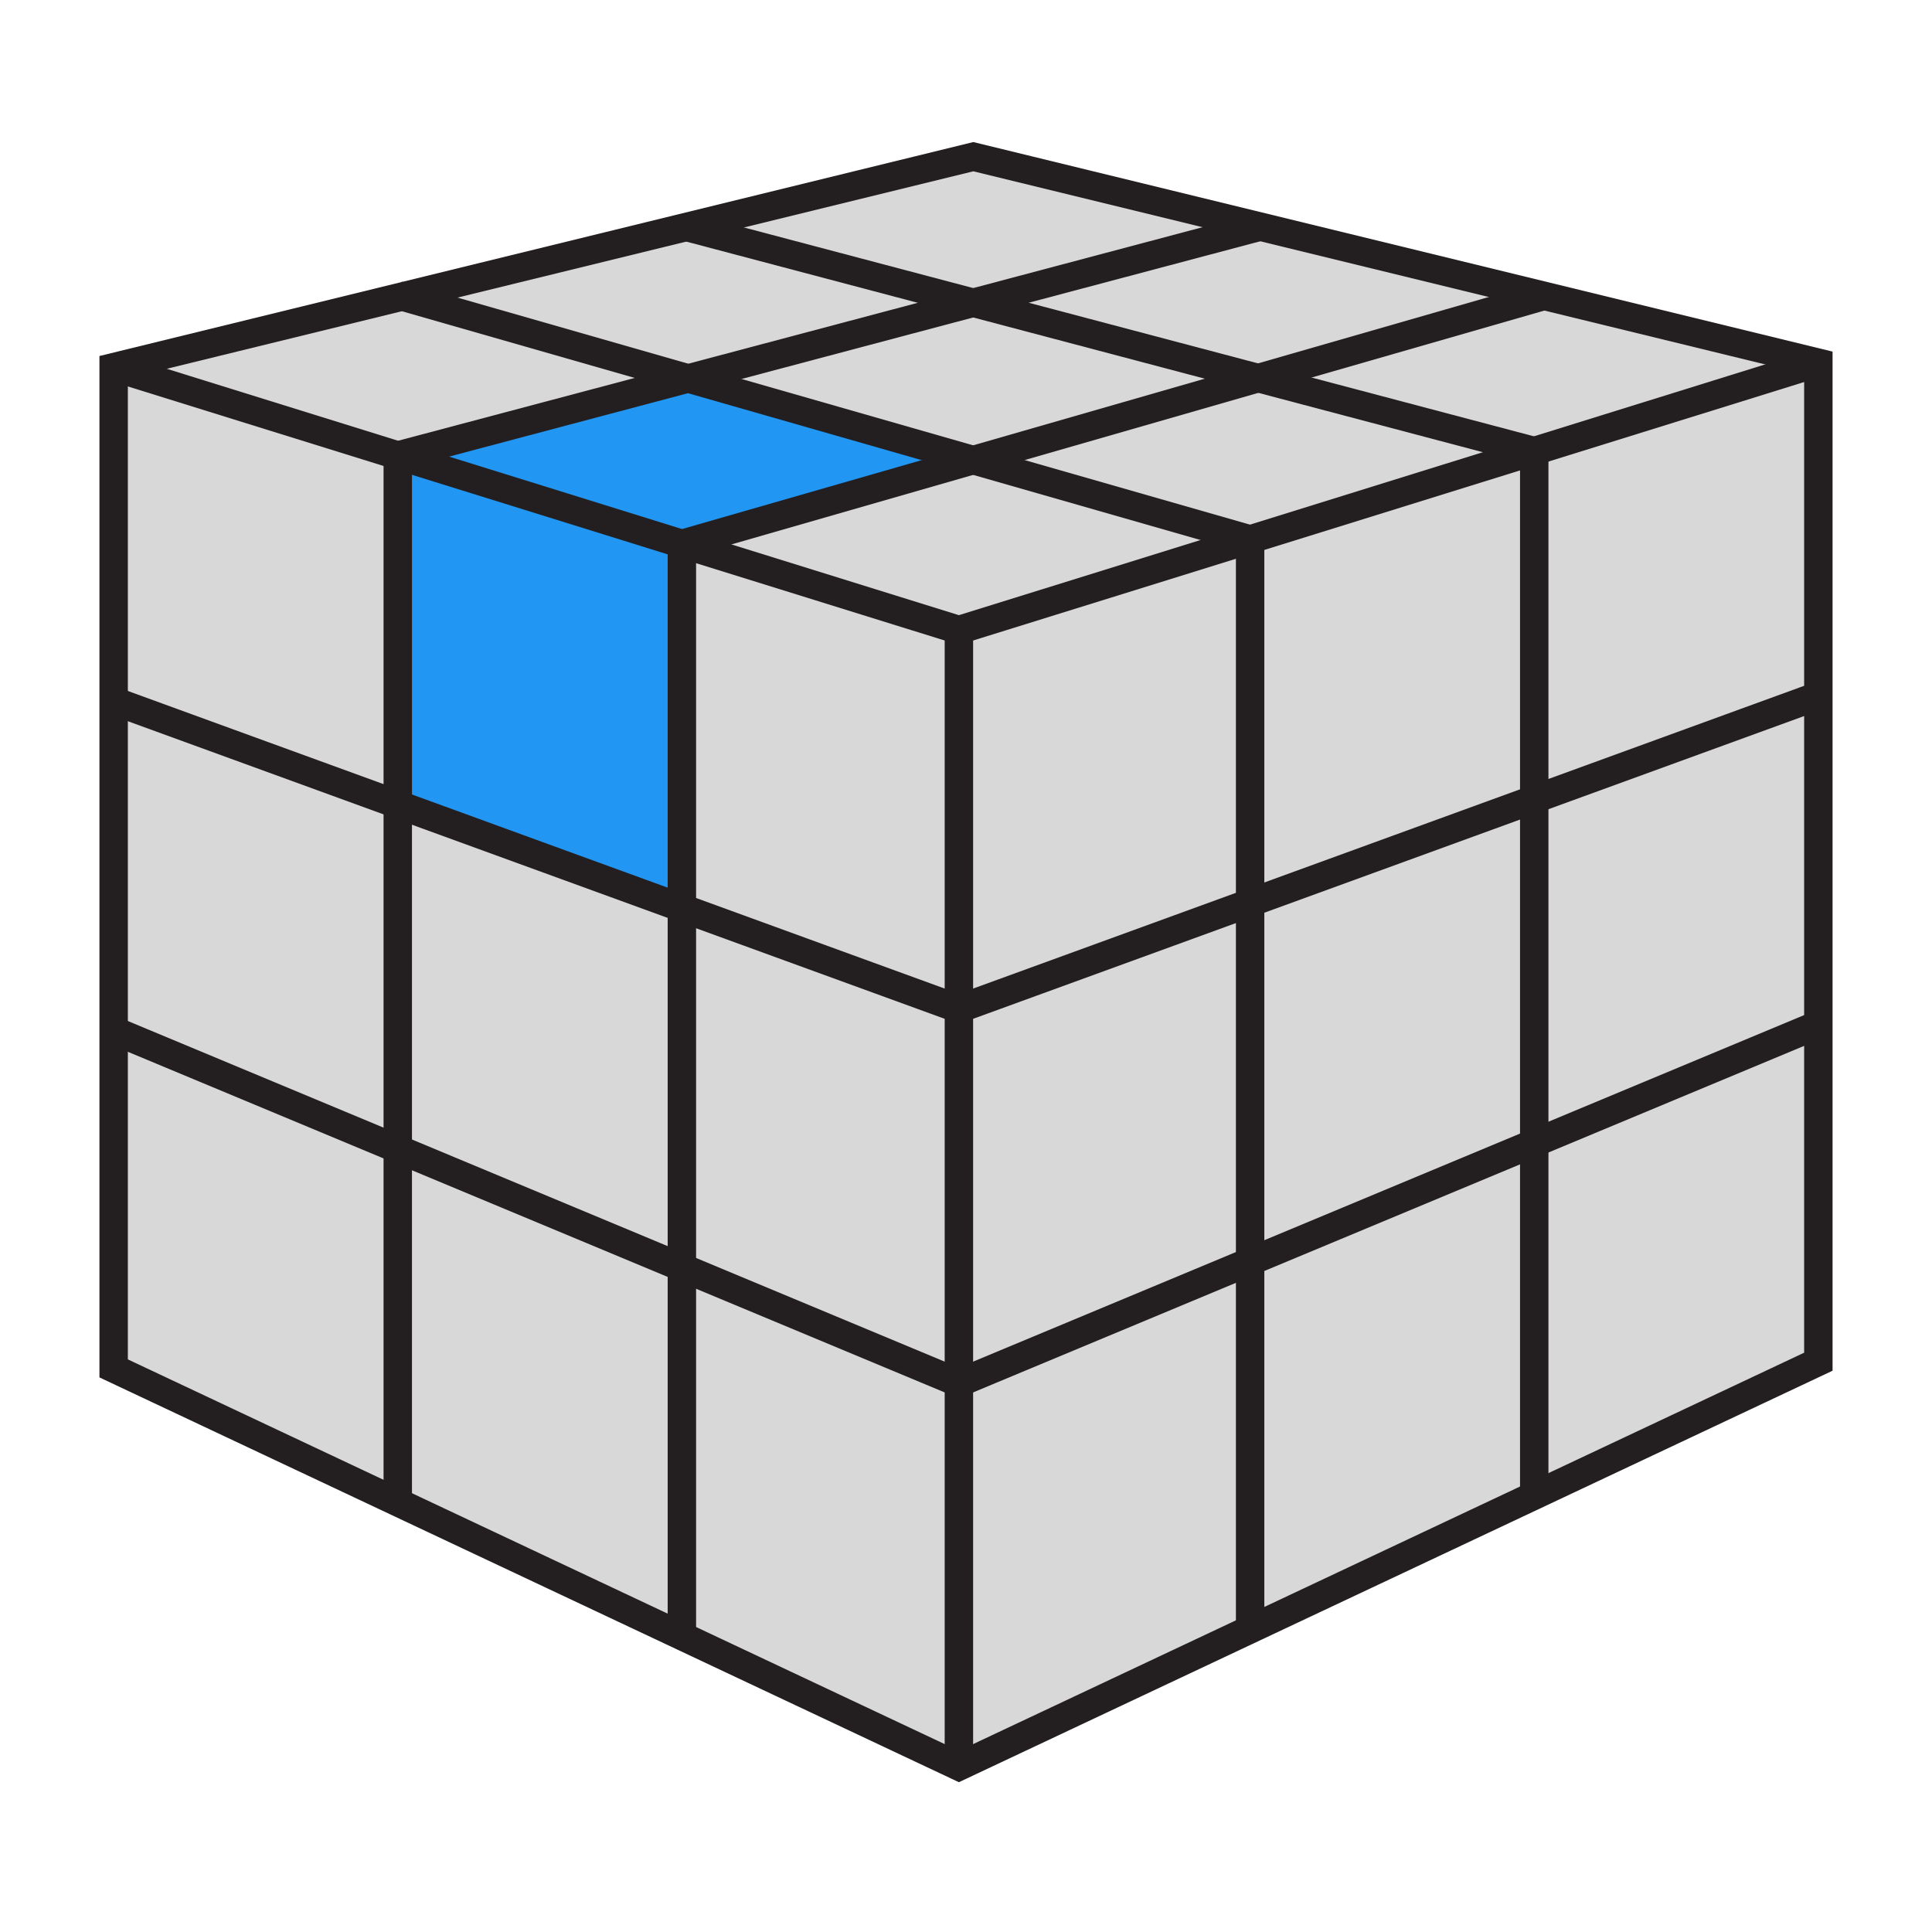
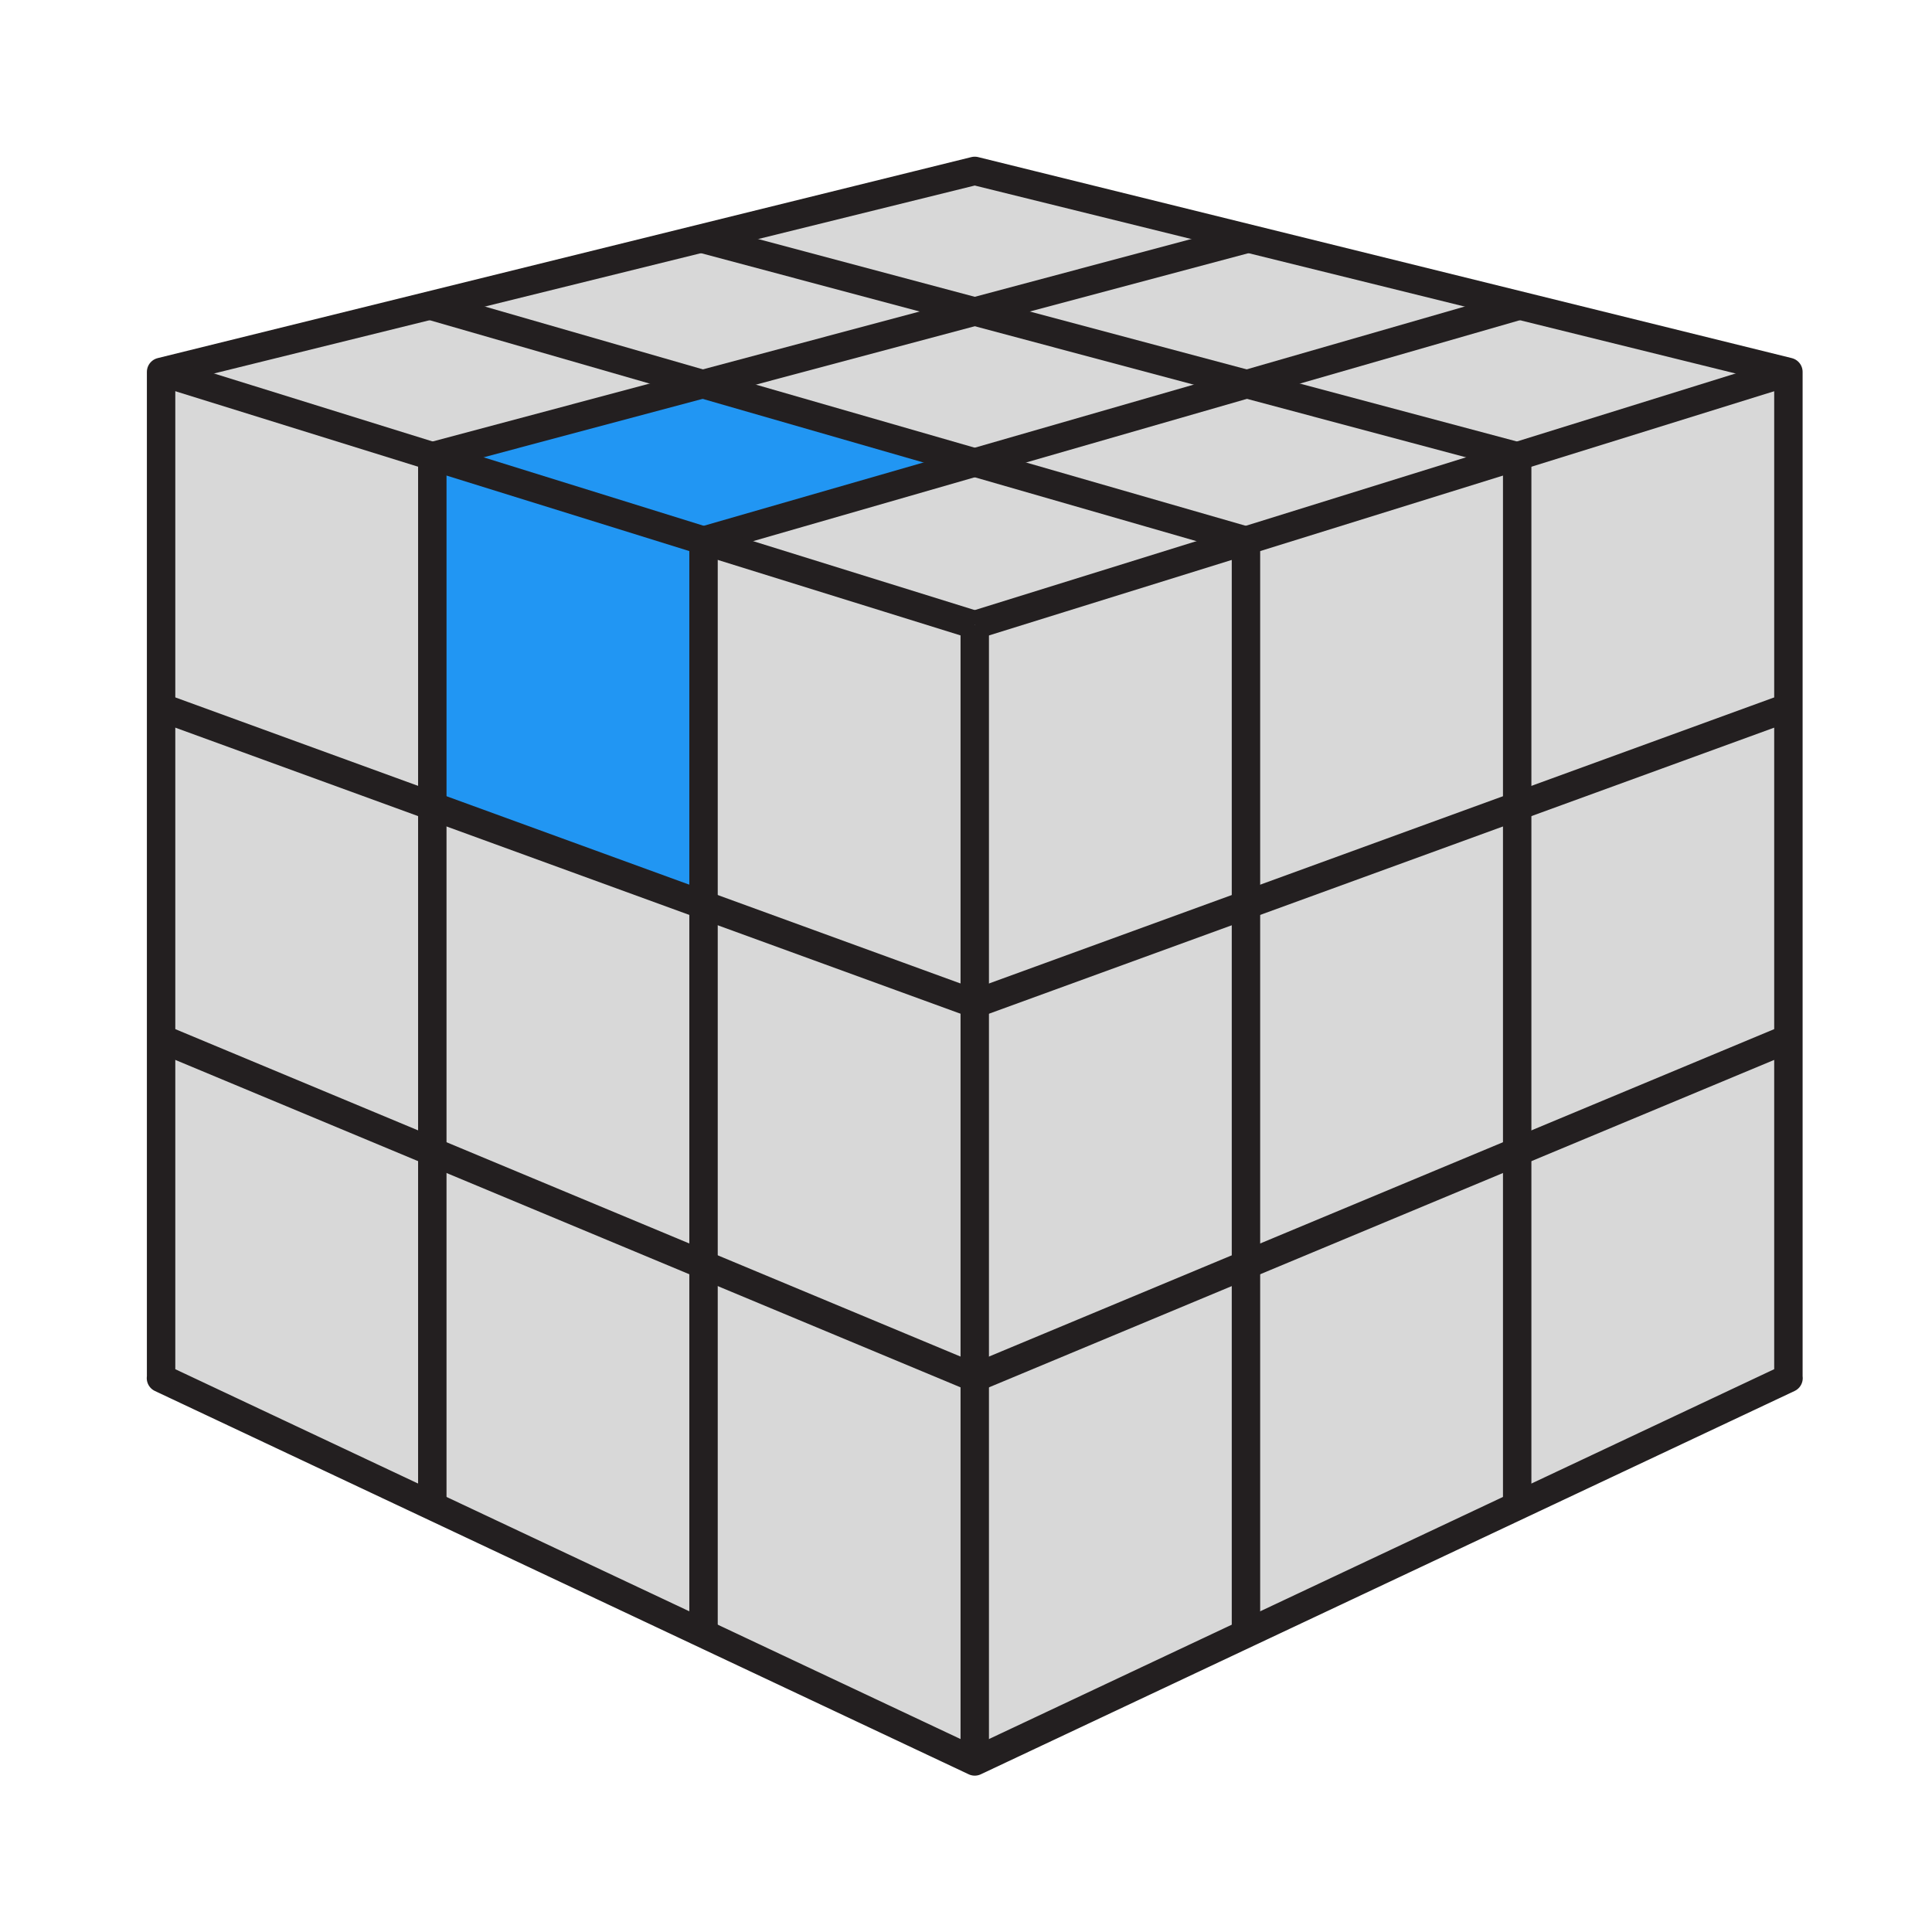
<svg xmlns="http://www.w3.org/2000/svg" width="136px" height="136px" viewBox="0 0 136 136" version="1.1">
  <g id="3x3x3/roux/eo/1t1b" stroke="none" stroke-width="1" fill="none" fill-rule="evenodd">
    <g id="3x3x3/3D">
-       <g id="Front" transform="translate(8, 25.8457)">
+       <g id="Right" transform="translate(68.5, 25.5352)" fill="#D8D8D8">
+         <g id="Bottom" transform="translate(0, 46.5869)">
+           <polygon id="RBB" points="57.392 0.913 57.392 24.894 38.299 33.887 38.3 8.949" />
+           <polygon id="RBM" points="38.299 8.949 38.299 33.887 19.208 42.88 19.207 16.91" />
+           <polygon id="RBF" points="0.116 24.854 19.207 16.91 19.207 42.88 0.116 51.872" />
+         </g>
+         <g id="Equator" transform="translate(0, 23.4404)">
+           <polygon id="REB" points="57.392 0.817 57.392 24.134 38.3 32.096 38.3 7.773" />
+           <polygon id="REM" points="38.299 7.773 38.299 32.095 19.208 40.056 19.208 14.729" />
+           <polygon id="REF" points="0 21.684 19.207 14.729 19.207 40.056 0.116 48" />
+         </g>
+         <g id="Top">
+           <polygon id="RTB" points="57.392 0.645 57.392 24.257 38.299 31.214 38.299 6.603" />
+           <polygon id="RTM" points="38.3 31.214 19.208 38.17 19.208 12.522 38.299 6.603" />
+           <polygon id="RTF" points="0.116 18.459 19.208 12.522 19.207 38.17 2.27920793e-14 45.125" />
+         </g>
+       </g>
+       <g id="Front" transform="translate(11, 25.8457)">
        <g id="Bottom" transform="translate(0, 46.6934)" fill="#D8D8D8">
-           <polygon id="FBR" points="59.5 24.811 59.5 51.812 40 42.627 40 16.68" />
-           <polygon id="FBM" points="40 16.68 40 42.627 20 33.207 20 8.34" />
-           <polygon id="FBL" points="0 -5.68434189e-14 20 8.34 20 33.207 0 23.787" />
+           <polygon id="FBR" points="57.616 24.455 57.616 51.481 38.524 42.463 38.524 16.493" />
+           <polygon id="FBM" points="38.524 16.493 38.524 42.463 19.432 33.47 19.432 8.532" />
+           <polygon id="FBL" points="0.34 0.571 19.432 8.532 19.432 33.47 0.291 24.455" />
        </g>
        <g id="Top" transform="translate(0, 0)">
          <g id="Equator" transform="translate(0, 23.4944)" fill="#D8D8D8">
-             <polygon id="FER" points="59.5 21.677 59.5 48.011 40 39.879 40 14.573" />
-             <polygon id="FEM" points="40 14.573 40 39.879 20 31.539 20 7.286" />
-             <polygon id="FEL" points="0 23.199 0 0 20 7.286 20 31.539" />
+             <polygon id="FER" points="57.616 21.32 57.616 47.654 38.524 39.692 38.524 14.365" />
+             <polygon id="FEM" points="38.524 14.365 38.524 39.692 19.432 31.731 19.432 7.409" />
+             <polygon id="FEL" points="0.34 23.77 0.291 0.452 19.432 7.409 19.432 31.731" />
          </g>
-           <polygon id="FTR" fill="#D8D8D8" points="59.5 18.505 59.5 45.172 40 38.067 40 12.441" />
-           <polygon id="FTM" fill="#2196F3" points="20 6.221 40 12.441 40 38.068 20 30.781" />
-           <polygon id="FTL" fill="#D8D8D8" points="0 0 20 6.221 20 30.78 0 23.494" />
+           <polygon id="FTR" fill="#D8D8D8" points="57.616 18.148 57.616 44.814 38.524 37.859 38.524 12.211" />
+           <polygon id="FTM" fill="#2196F3" points="19.432 6.293 38.524 12.211 38.524 37.859 19.432 30.903" />
+           <polygon id="FTL" fill="#D8D8D8" points="0.291 0.335 19.432 6.293 19.432 30.903 0.34 23.947" />
        </g>
      </g>
-       <g id="Right" transform="translate(67.5, 25.5352)" fill="#D8D8D8">
-         <g id="Bottom" transform="translate(0, 46.5869)">
-           <polygon id="RBB" points="60.5 0 60.5 23.733 40.5 33.153 40.5 8.51" />
-           <polygon id="RBM" points="40.5 8.51 40.5 33.154 20.5 42.573 20.5 16.68" />
-           <polygon id="RBF" points="0 25.229 20.5 16.68 20.5 42.574 0 52.228" />
+       <g id="Top" transform="translate(11, 11.0293)">
+         <g id="Front" transform="translate(0, 9.7554)">
+           <polygon id="TFR" fill="#D8D8D8" points="38.524 17.272 57.616 23.209 76.707 17.272 57.615 11.771" />
+           <polygon id="TFM" fill="#2196F3" points="38.524 17.272 57.615 11.771 38.355 6.19 19.265 11.354" />
+           <polygon id="TFL" fill="#D8D8D8" points="0.34 5.396 19.432 0.745 38.355 6.27 19.265 11.354" />
        </g>
-         <g id="Equator" transform="translate(0, 23.4404)">
-           <polygon id="REB" points="60.5 0 60.5 23.146 40.5 31.656 40.5 7.286" />
-           <polygon id="REM" points="40.5 7.286 40.5 31.656 20.5 39.826 20.5 14.573" />
-           <polygon id="REF" points="0 22.042 20.5 14.573 20.5 39.826 0 48.375" />
+         <g id="Section" transform="translate(18.6699, 4.9453)" fill="#D8D8D8">
+           <polygon id="TSR" points="58.037 11.08 77 16.164 58.037 22.082 38.946 16.581" />
+           <polygon id="TSM" points="19.685 11 38.899 16.581 58.038 11.08 38.861 5.947" />
+           <polygon id="TSL" points="19.685 0.814 38.899 5.947 19.685 11.08 0.762 5.555" />
        </g>
-         <g id="Top">
-           <polygon id="RTB" points="60.5 5.68434189e-14 60.5 23.44 40.5 30.727 40.5 6.22" />
-           <polygon id="RTM" points="40.5 30.727 20.5 38.014 20.5 12.44 40.5 6.22" />
-           <polygon id="RTF" points="0 18.815 20.5 12.439 20.5 38.013 0 45.482" />
+         <g id="Back" transform="translate(38.315, 0)" fill="#D8D8D8">
+           <polygon id="TBR" points="57.652 10.476 76.577 15.151 57.355 21.11 38.328 16.026" />
+           <polygon id="TBM" points="57.652 10.476 38.393 16.026 19.216 10.892 38.685 5.759" />
+           <polygon id="TBL" points="38.688 5.759 19.216 10.893 3.55271368e-14 5.759 19.338 0.991" />
        </g>
      </g>
-       <g id="Top" transform="translate(8, 11.0293)">
-         <g id="Front" transform="translate(0, 9.7554)">
-           <polygon id="TFR" fill="#D8D8D8" points="40 17.502 59.5 23.566 80 17.189 60.501 11.604" />
-           <polygon id="TFM" fill="#2196F3" points="40 17.502 60.501 11.604 40 5.793 20 11.281" />
-           <polygon id="TFL" fill="#D8D8D8" points="0 5.061 20.67 -3.55271368e-14 40 5.793 20 11.282" />
-         </g>
-         <g id="Section" transform="translate(20.6699, 4.9453)" fill="#D8D8D8">
-           <polygon id="TSR" points="60.033 10.604 79.33 15.781 59.33 22 39.832 16.415" />
-           <polygon id="TSM" points="19.33 10.604 39.831 16.415 60.033 10.604 39.831 5.337" />
-           <polygon id="TSL" points="19.645 -3.55271368e-14 39.832 5.337 19.33 10.604 2.13162821e-14 4.811" />
-         </g>
-         <g id="Back" transform="translate(40.315, 0)" fill="#D8D8D8">
-           <polygon id="TBR" points="59.685 9.629 79.685 14.506 59.685 20.726 40.388 15.549" />
-           <polygon id="TBM" points="59.685 9.629 40.388 15.549 20.186 10.282 39.685 4.751" />
-           <polygon id="TBL" points="39.685 4.751 20.186 10.282 0 4.945 20.2 -4.26325641e-14" />
-         </g>
-       </g>
-       <g id="Linework" transform="translate(8, 11.0292)" stroke="#231F20">
-         <path d="M59.5,33.321 L59.5,113.321" id="Stroke-28" stroke-width="2" />
-         <path d="M40,27.257 L40,104.137" id="Stroke-30" stroke-width="2" />
-         <path d="M20,21.037 L20,94.717" id="Stroke-31" stroke-width="2" />
-         <path d="M80,26.945 L80,103.666" id="Stroke-32" stroke-width="2" />
-         <path d="M100,20.726 L100,94.247" id="Stroke-33" stroke-width="2" />
-         <polyline id="Stroke-34" stroke-width="2" points="0 14.816 59.5 33.322 120 14.505" />
-         <polyline id="Stroke-36" stroke-width="2" points="0 38.311 59.5 59.989 120 37.947" />
-         <polyline id="Stroke-38" stroke-width="2" points="0 61.51 59.5 86.322 120 61.093" />
-         <path d="M40.315,4.945 L100,20.725" id="Stroke-41" stroke-width="2" />
-         <path d="M20,9.756 L80,26.945" id="Stroke-42" stroke-width="2" />
-         <polygon id="Stroke-43" stroke-width="2" points="120 14.506 120 84.826 59.5 113.321 0 85.297 0 14.817 60.515 1.42108547e-14" />
-         <path d="M80.703,4.923 L20,21.037" id="Stroke-45" stroke-width="2" />
-         <path d="M100.694,9.798 L40,27.257" id="Stroke-46" stroke-width="2" />
+       <g id="Linework" transform="translate(11.3307, 12.03)" stroke="#231F20">
+         <path d="M37.886,4.722 L95.469,20.089" id="Stroke-43" stroke-width="2" />
+         <path d="M19.078,9.517 L76.376,26.027" id="Stroke-44" stroke-width="2" />
+         <path d="M76.398,4.798 L19.101,20.089" id="Stroke-45" stroke-width="2" />
+         <path d="M95.637,9.476 L38.194,26.027" id="Stroke-46" stroke-width="2" />
+         <path d="M76.377,26.026 L76.377,102.971" id="Stroke-47" stroke-width="2" />
+         <path d="M95.469,20.089 L95.469,93.98" id="Stroke-48" stroke-width="2" />
+         <path d="M38.193,26.026 L38.193,102.971" id="Stroke-49" stroke-width="2" />
+         <path d="M19.101,20.089 L19.101,93.98" id="Stroke-50" stroke-width="2" />
+         <polygon id="Stroke-51" stroke-width="2" stroke-linejoin="round" points="57.285 2.84217094e-14 114.561 14.15 114.561 84.964 114.57 84.982 57.285 111.964 -2.84217094e-14 84.982 0.009 84.964 0.009 14.15" />
+         <path d="M57.285,31.964 L57.285,111.964" id="Stroke-28" stroke-width="2" />
+         <path d="M57.285,31.964 L114.561,14.151" id="Stroke-30" stroke-width="2" />
+         <path d="M0.009,14.15 L57.285,31.963" id="Stroke-32" stroke-width="2" />
+         <path d="M57.285,58.63 L114.561,37.763" id="Stroke-34" stroke-width="2" />
+         <path d="M0.009,37.763 L57.285,58.63" id="Stroke-36" stroke-width="2" />
+         <path d="M57.285,84.964 L114.561,61.08" id="Stroke-38" stroke-width="2" />
+         <path d="M0.009,61.08 L57.285,84.964" id="Stroke-40" stroke-width="2" />
      </g>
    </g>
  </g>
</svg>
